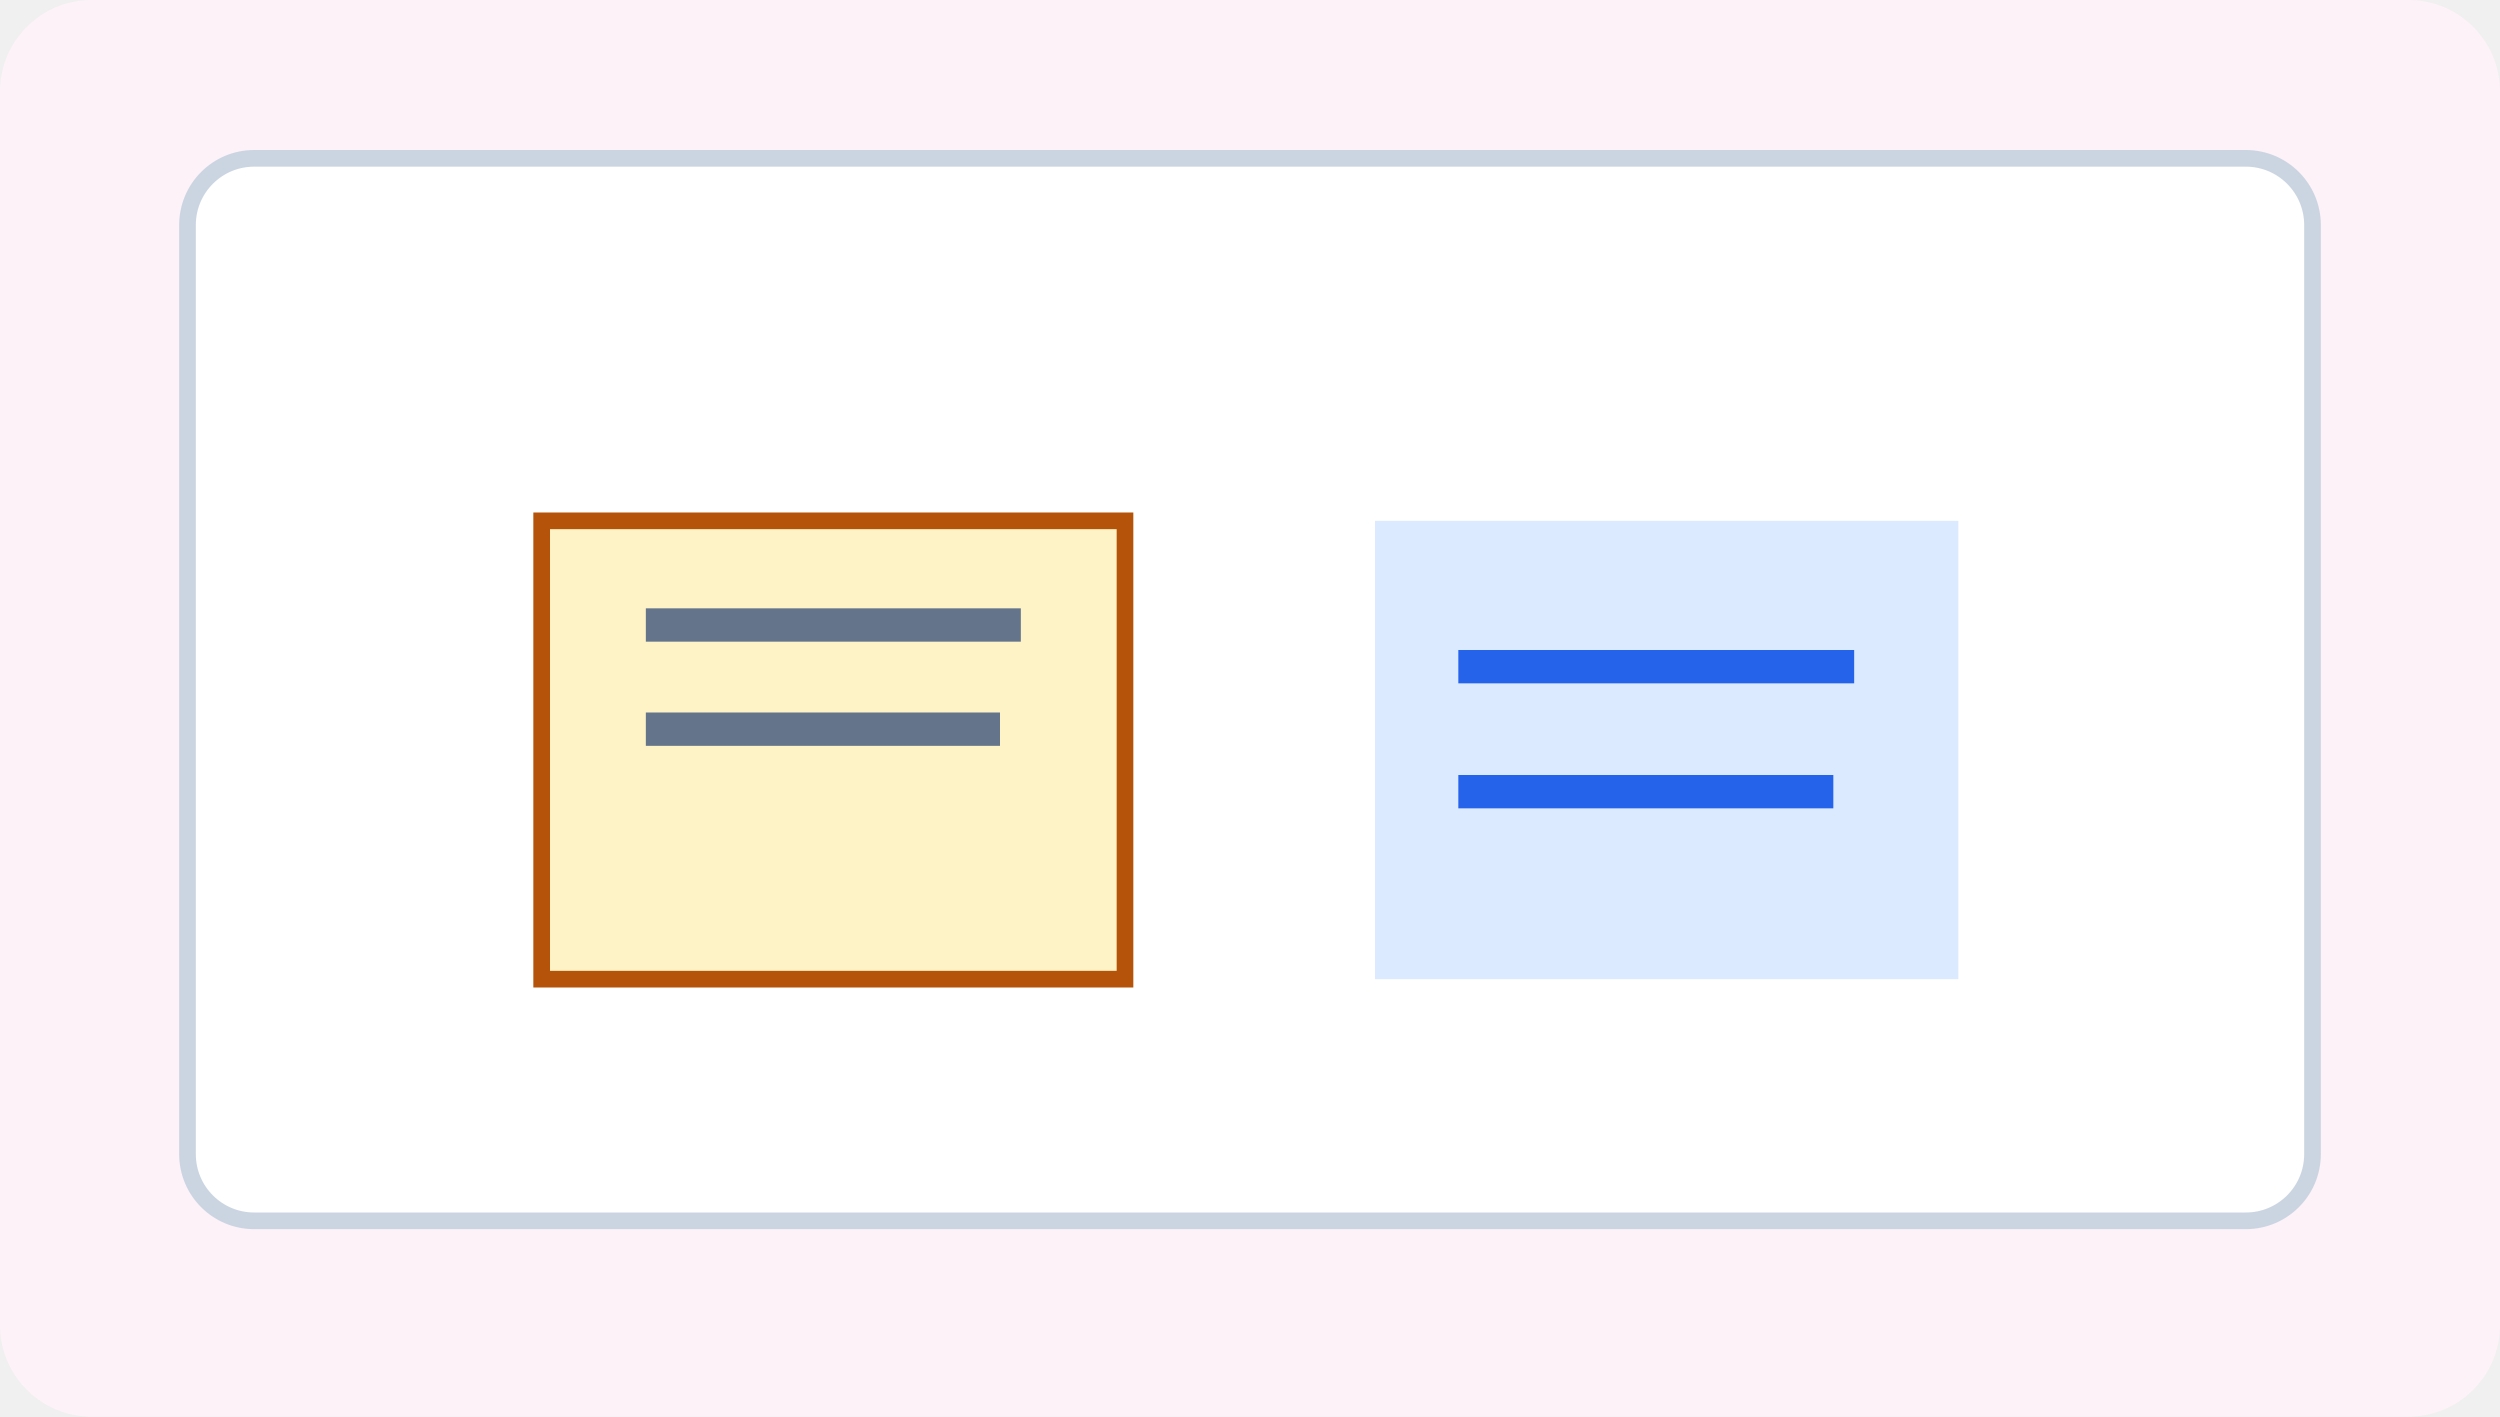
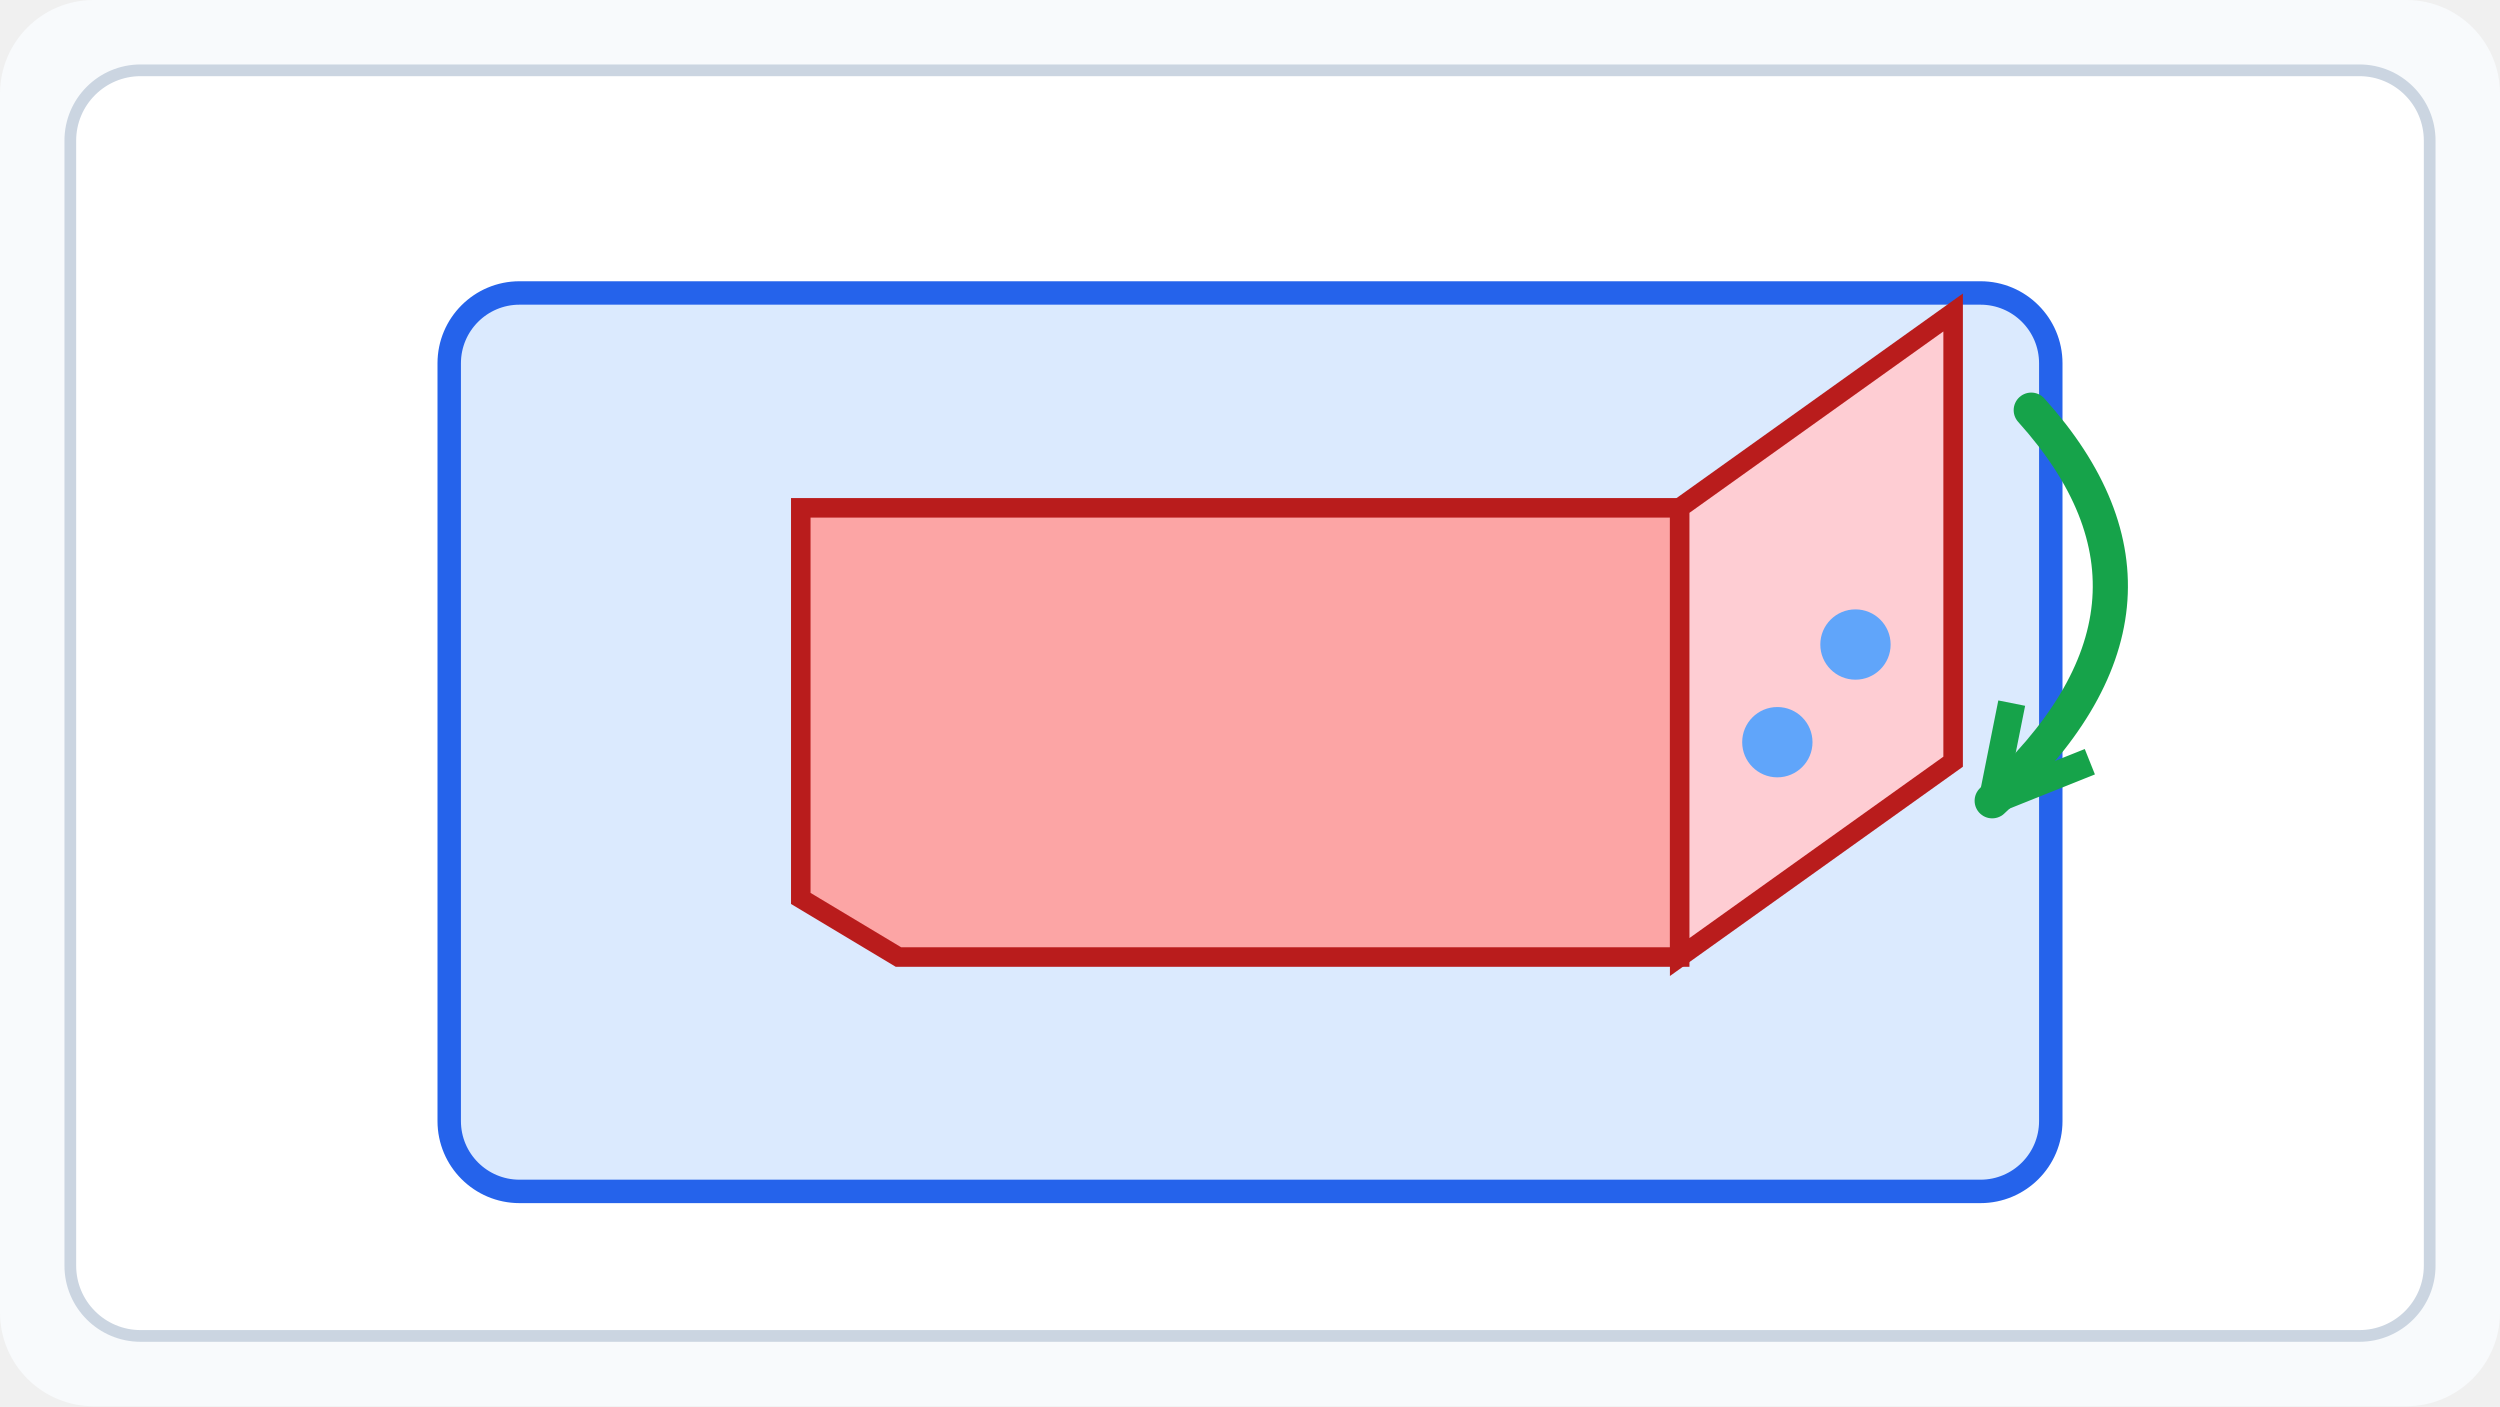
- <svg xmlns="http://www.w3.org/2000/svg" viewBox="0 0 600 340" width="600" height="340" role="img" aria-label="Stimulus Seni Rupa Bab 4 gambar 10">
-   <rect width="600" height="340" rx="22" fill="#fdf2f8" />
-   <rect x="45" y="38" width="510" height="255" rx="16" fill="#fff" stroke="#cbd5e1" stroke-width="4" />
-   <rect x="130" y="125" width="140" height="110" fill="#fef3c7" stroke="#b45309" stroke-width="4" />
-   <path d="M155 150 H245 M155 175 H240" stroke="#64748b" stroke-width="8" />
-   <rect x="330" y="125" width="140" height="110" fill="#dbeafe" />
-   <path d="M350 160 H445 M350 190 H440" stroke="#2563eb" stroke-width="8" />
+ <svg xmlns="http://www.w3.org/2000/svg" viewBox="0 0 640 360" role="img" aria-labelledby="title desc">
+   <rect width="640" height="360" rx="24" fill="#f8fafc" />
+   <rect x="18" y="18" width="604" height="324" rx="18" fill="#fff" stroke="#cbd5e1" stroke-width="3" />
+   <rect x="115" y="75" width="410" height="230" rx="18" fill="#dbeafe" stroke="#2563eb" stroke-width="6" />
+   <path d="M205 230 L205 130 L430 130 L430 245 L230 245Z" fill="#fca5a5" stroke="#b91c1c" stroke-width="5" />
+   <path d="M430 130 L500 80 L500 195 L430 245Z" fill="#fecdd3" stroke="#b91c1c" stroke-width="5" />
+   <circle cx="455" cy="190" r="9" fill="#60a5fa" />
+   <circle cx="475" cy="165" r="9" fill="#60a5fa" />
+   <path d="M520 105 Q565 155 510 205" fill="none" stroke="#16a34a" stroke-width="9" stroke-linecap="round" />
+   <path d="M510 205 L515 180 M510 205 L535 195" fill="none" stroke="#16a34a" stroke-width="7" />
</svg>
